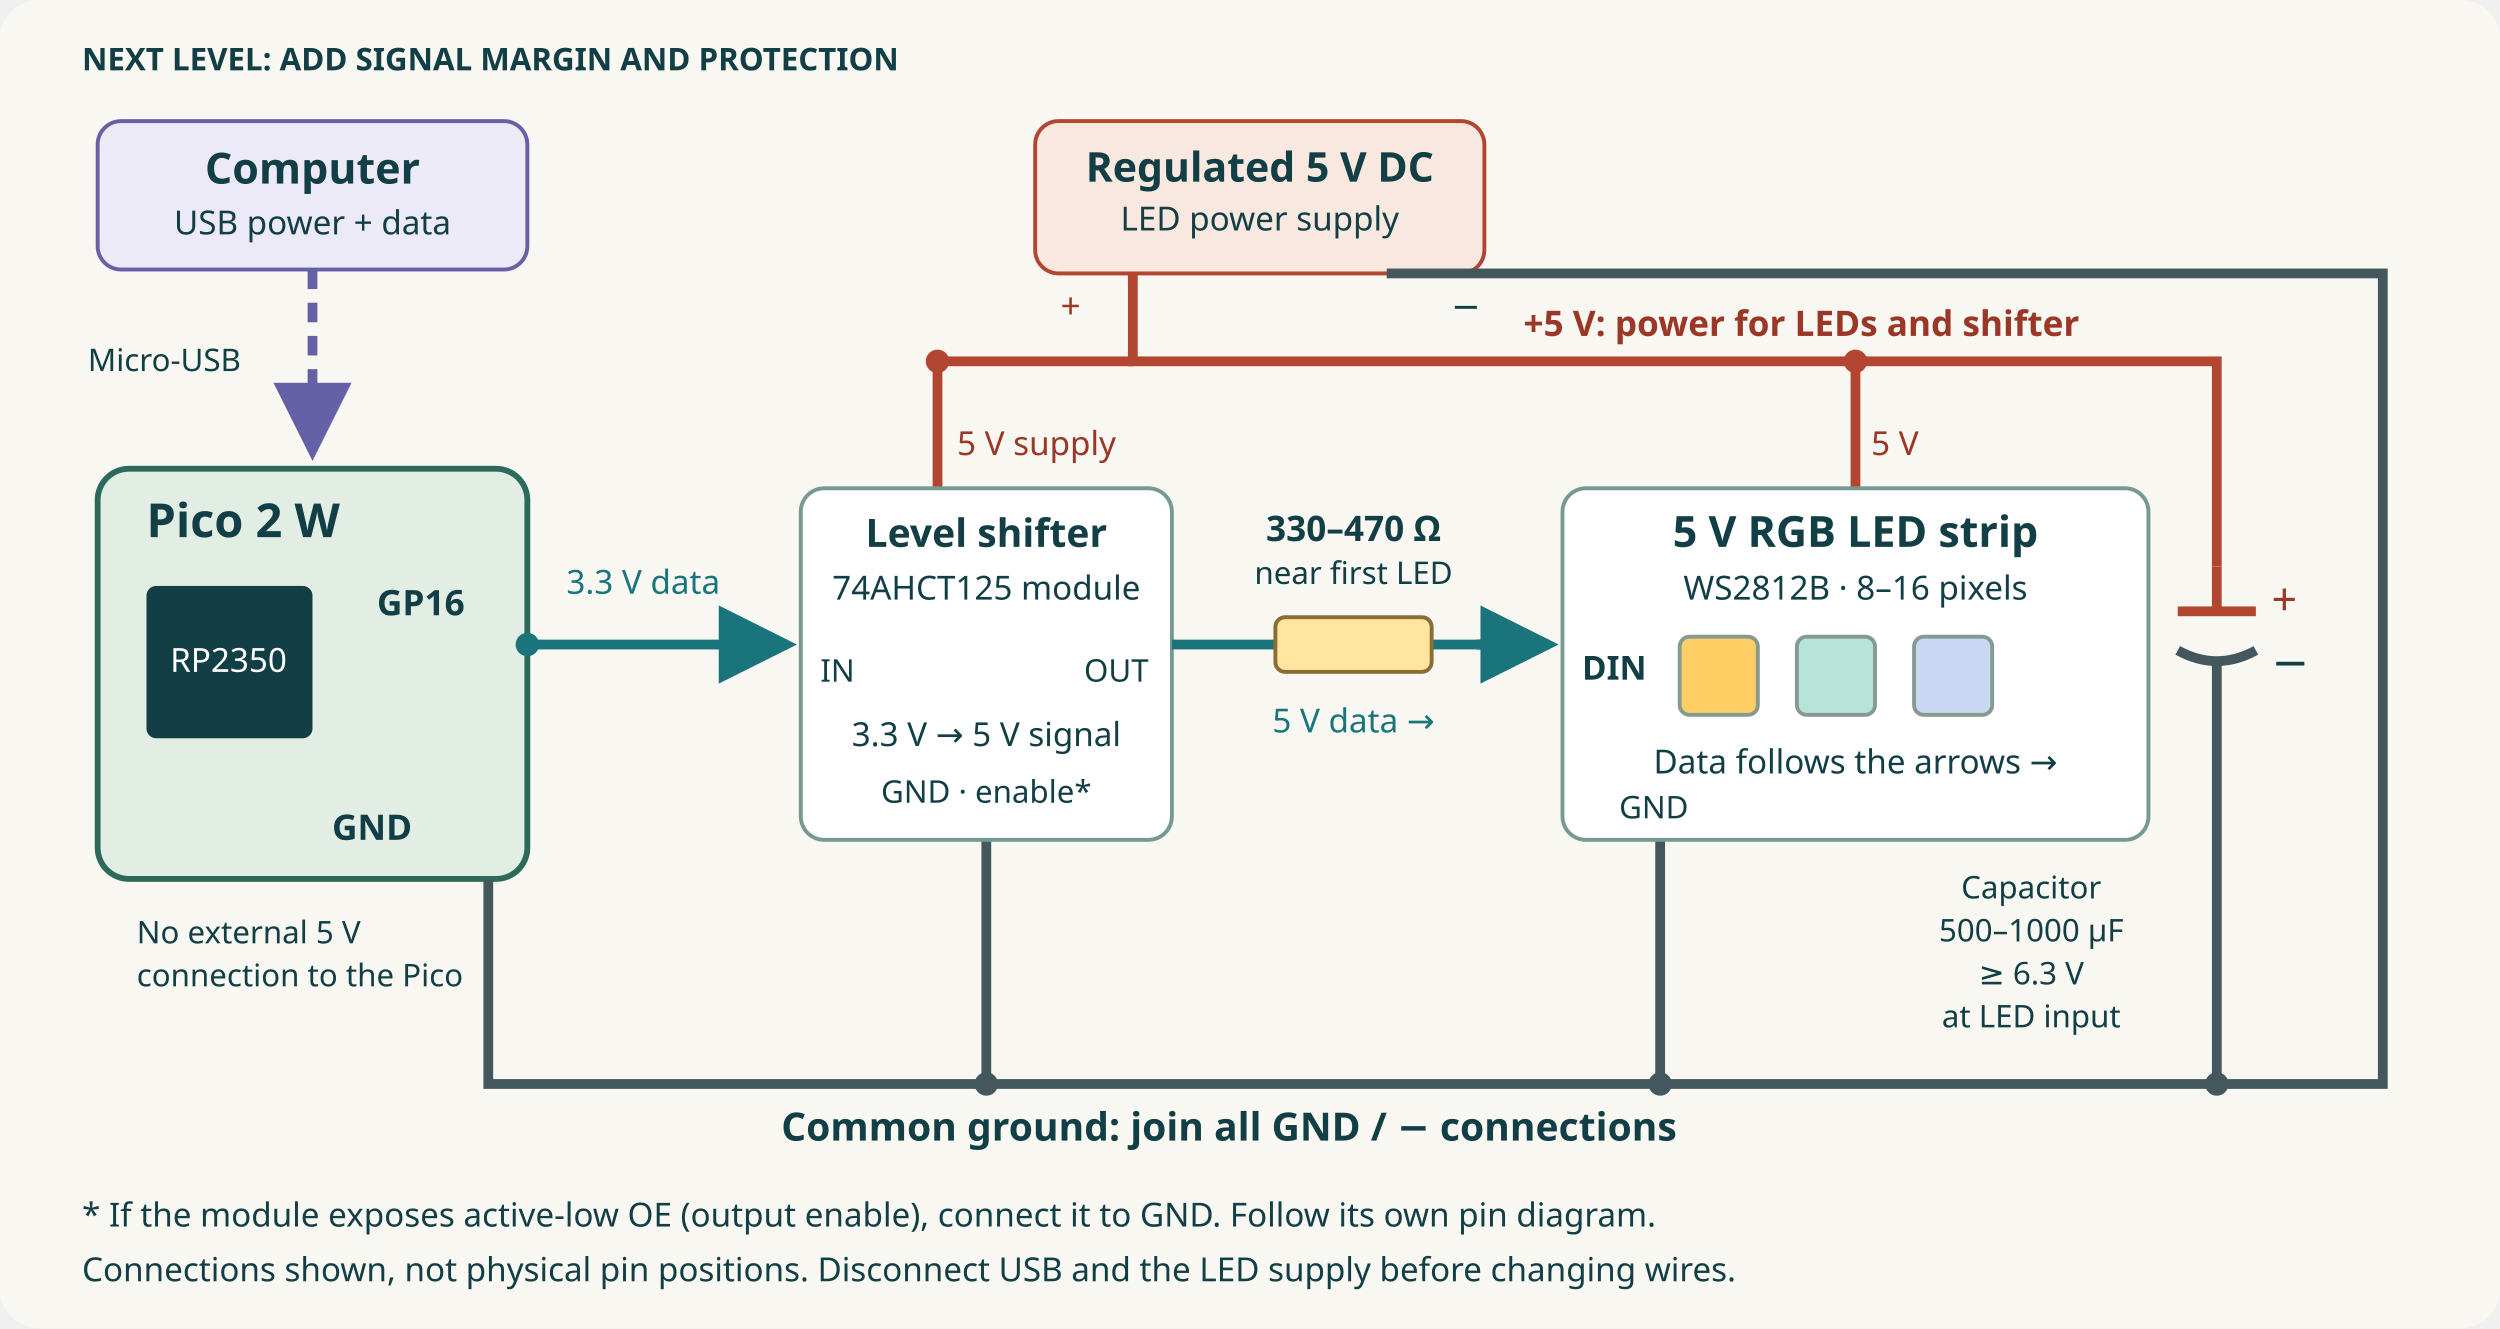
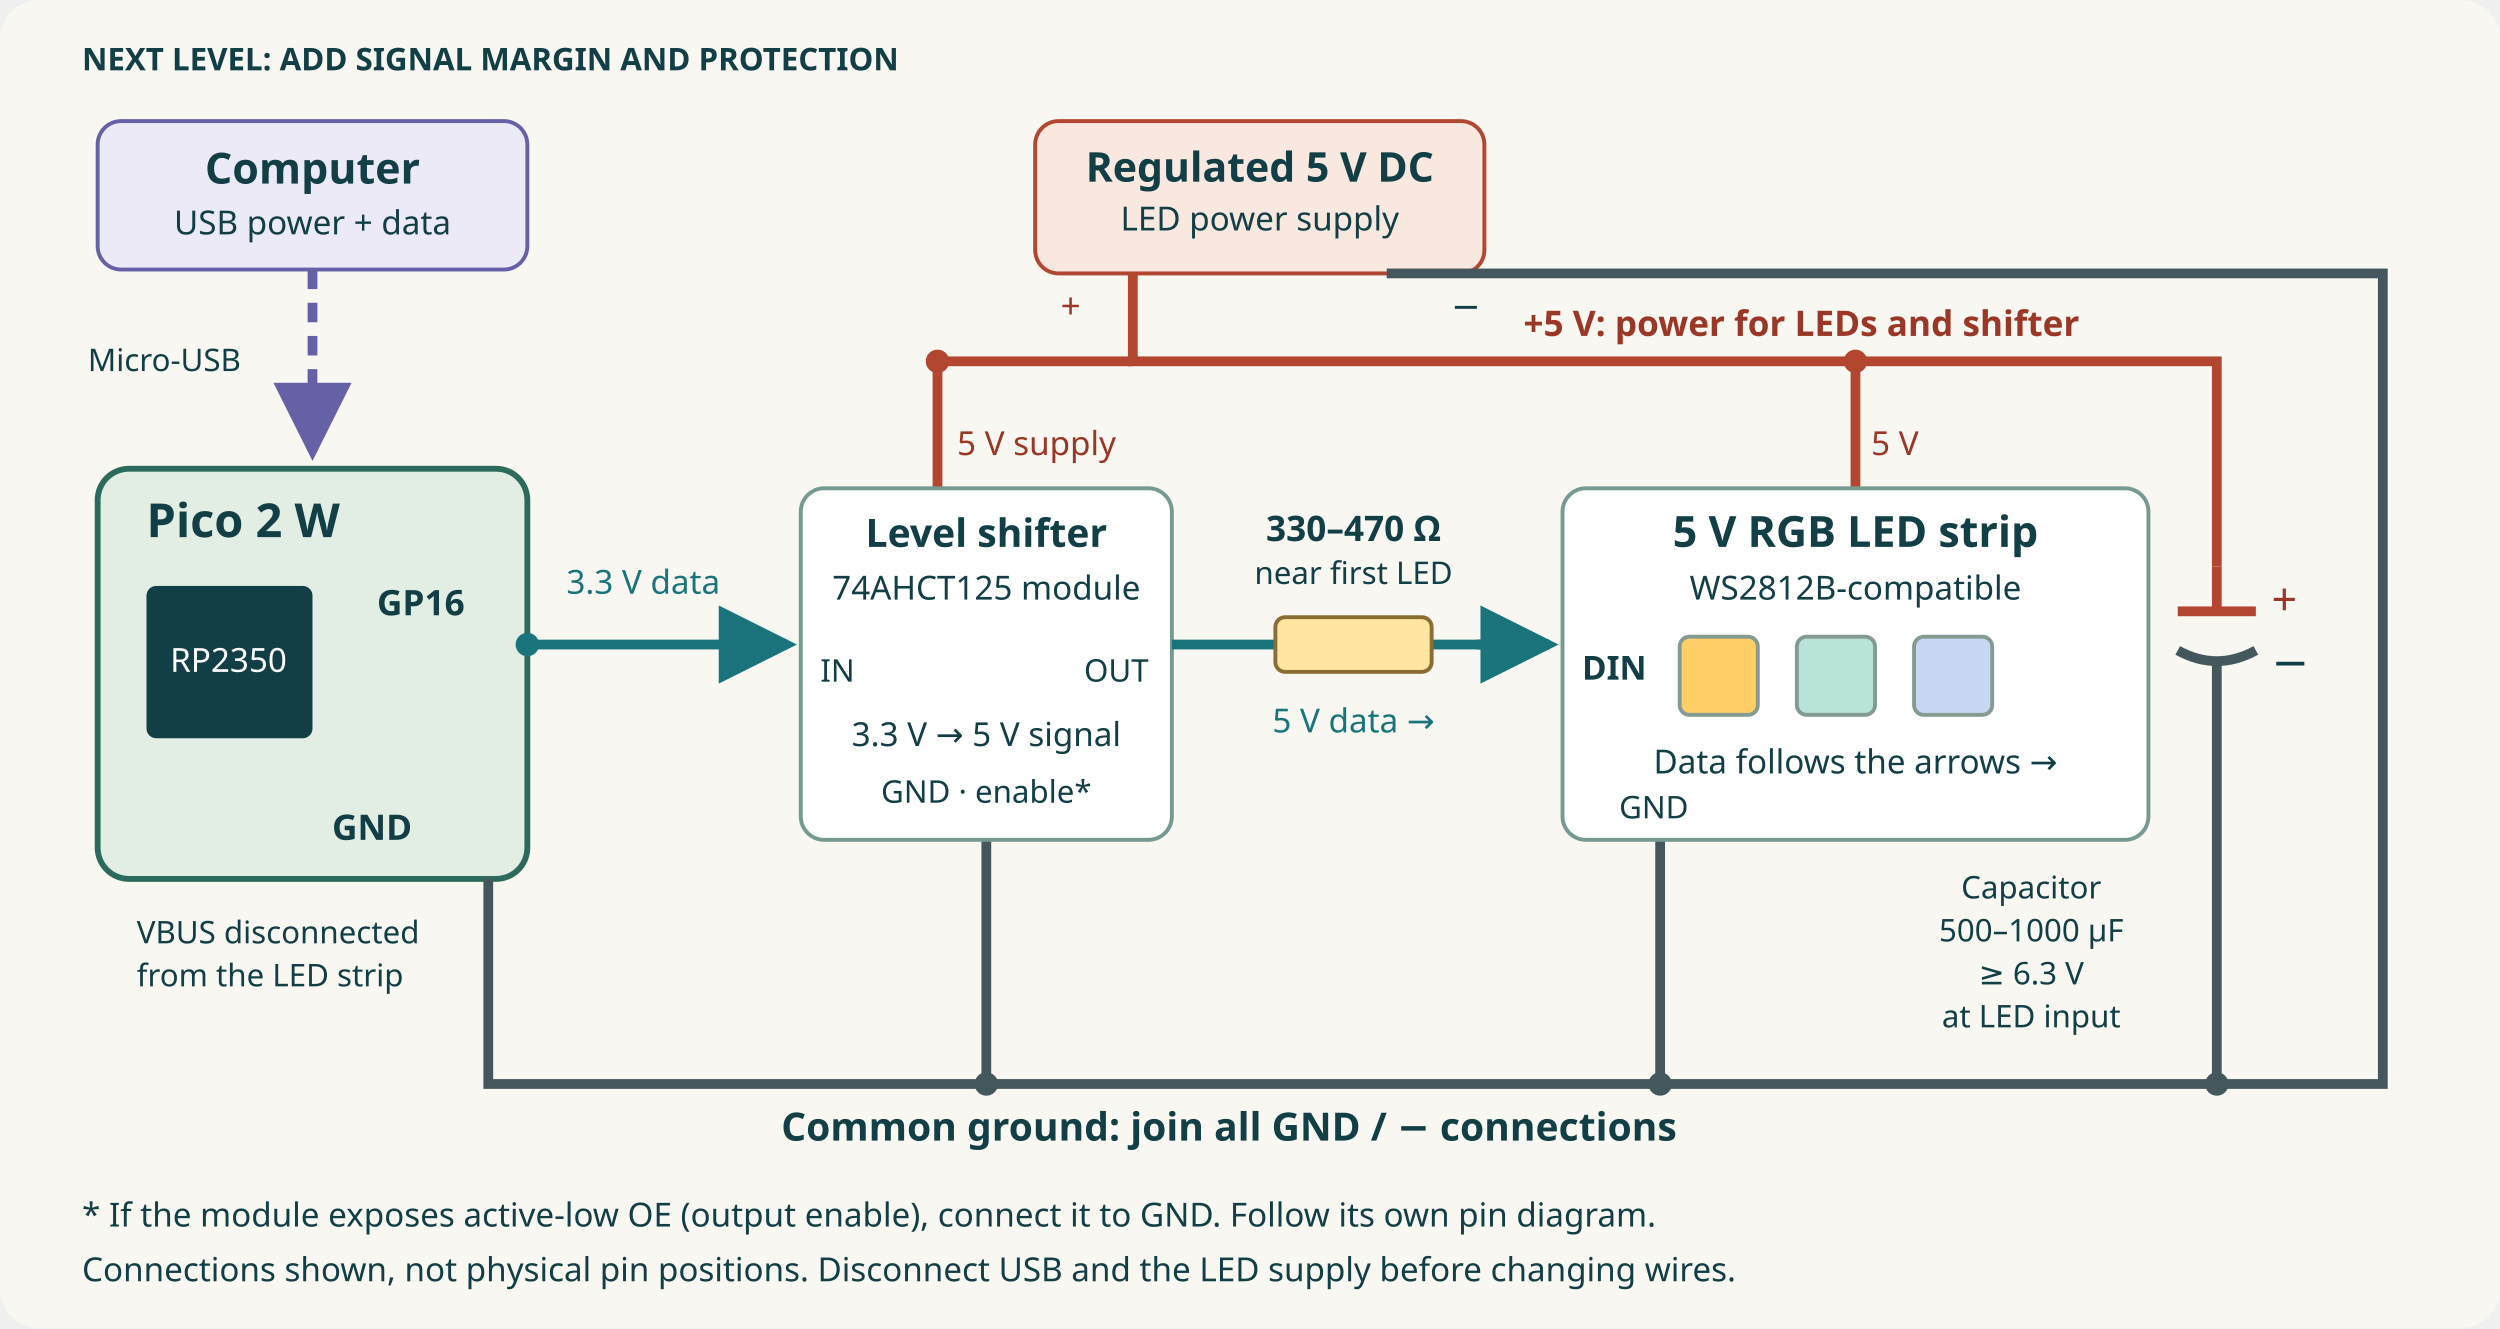
<svg xmlns="http://www.w3.org/2000/svg" width="1280" height="680" viewBox="0 0 1280 680" role="img" aria-labelledby="title desc">
  <defs>
    <marker id="data-arrow" markerWidth="8" markerHeight="8" refX="7" refY="4" orient="auto">
      <path d="M0 0 L8 4 L0 8 Z" fill="#19747b" />
    </marker>
    <marker id="usb-arrow" markerWidth="8" markerHeight="8" refX="7" refY="4" orient="auto">
      <path d="M0 0 L8 4 L0 8 Z" fill="#6661a6" />
    </marker>
  </defs>
  <rect width="1280" height="680" rx="20" fill="#f8f7f1" />
  <g font-family="system-ui, sans-serif" fill="#123e46">
    <text x="42" y="36" font-size="16" font-weight="700">NEXT LEVEL: ADD SIGNAL MARGIN AND PROTECTION</text>
    <rect x="50" y="62" width="220" height="76" rx="12" fill="#edeaf7" stroke="#6661a6" stroke-width="2" />
    <text x="160" y="94" font-size="22" text-anchor="middle" font-weight="700">Computer</text>
    <text x="160" y="120" font-size="17" text-anchor="middle">USB power + data</text>
    <path d="M160 138 V231" fill="none" stroke="#6661a6" stroke-width="5" stroke-dasharray="10 7" marker-end="url(#usb-arrow)" />
    <text x="45" y="190" font-size="16">Micro-USB</text>
    <rect x="50" y="240" width="220" height="210" rx="16" fill="#e2eee4" stroke="#2c6b5b" stroke-width="3" />
    <text x="75" y="275" font-size="24" font-weight="700">Pico 2 W</text>
    <rect x="75" y="300" width="85" height="78" rx="5" fill="#123e46" />
    <text x="117" y="344" font-size="17" fill="white" text-anchor="middle">RP2350</text>
    <text x="193" y="315" font-size="18" font-weight="700">GP16</text>
    <circle cx="270" cy="330" r="6" fill="#19747b" />
    <text x="170" y="430" font-size="18" font-weight="700">GND</text>
-     <text x="70" y="483" font-size="16">No external 5 V</text>
-     <text x="70" y="505" font-size="16">connection to the Pico</text>
+     <text x="70" y="483" font-size="16">VBUS disconnected</text>
+     <text x="70" y="505" font-size="16">from the LED strip</text>
    <rect x="530" y="62" width="230" height="78" rx="12" fill="#f9e8df" stroke="#b24630" stroke-width="2" />
    <text x="645" y="93" font-size="21" text-anchor="middle" font-weight="700">Regulated 5 V DC</text>
    <text x="645" y="118" font-size="17" text-anchor="middle">LED power supply</text>
    <path d="M580 140 V185 H1135 V290 M480 185 V250 M950 185 V250" stroke="#b24630" stroke-width="5" fill="none" />
    <circle cx="480" cy="185" r="6" fill="#b24630" />
    <circle cx="950" cy="185" r="6" fill="#b24630" />
    <path d="M480 185 H580" stroke="#b24630" stroke-width="5" fill="none" />
    <text x="780" y="172" font-size="18" fill="#9a3726" font-weight="700">+5 V: power for LEDs and shifter</text>
    <text x="543" y="163" font-size="18" fill="#9a3726">+</text>
    <path d="M710 140 H1220 V555 H250 V450 M505 430 V555 M850 430 V555 M1135 363 V555" stroke="#43575d" stroke-width="5" fill="none" />
    <text x="743" y="163" font-size="18">−</text>
    <rect x="410" y="250" width="190" height="180" rx="12" fill="white" stroke="#769a91" stroke-width="2" />
    <text x="505" y="280" font-size="20" text-anchor="middle" font-weight="700">Level shifter</text>
    <text x="505" y="307" font-size="17" text-anchor="middle">74AHCT125 module</text>
    <text x="420" y="349" font-size="16">IN</text>
    <text x="555" y="349" font-size="16">OUT</text>
    <text x="505" y="382" font-size="17" text-anchor="middle">3.3 V → 5 V signal</text>
    <text x="505" y="411" font-size="16" text-anchor="middle">GND · enable*</text>
    <text x="490" y="233" font-size="17" fill="#9a3726">5 V supply</text>
    <path d="M270 330 H403" stroke="#19747b" stroke-width="5" fill="none" marker-end="url(#data-arrow)" />
    <text x="290" y="304" font-size="17" fill="#19747b">3.3 V data</text>
    <path d="M600 330 H653 M733 330 H793" stroke="#19747b" stroke-width="5" fill="none" />
    <rect x="653" y="316" width="80" height="28" rx="5" fill="#ffe5a0" stroke="#8b6c32" stroke-width="2" />
    <text x="693" y="277" font-size="18" text-anchor="middle" font-weight="700">330–470 Ω</text>
    <text x="693" y="299" font-size="16" text-anchor="middle">near first LED</text>
    <path d="M756 330 H793" stroke="#19747b" stroke-width="5" fill="none" marker-end="url(#data-arrow)" />
    <text x="693" y="375" font-size="17" text-anchor="middle" fill="#19747b">5 V data →</text>
    <rect x="800" y="250" width="300" height="180" rx="12" fill="white" stroke="#769a91" stroke-width="2" />
    <text x="950" y="280" font-size="22" text-anchor="middle" font-weight="700">5 V RGB LED strip</text>
-     <text x="950" y="307" font-size="17" text-anchor="middle">WS2812B · 8–16 pixels</text>
+     <text x="950" y="307" font-size="17" text-anchor="middle">WS2812B-compatible</text>
    <text x="810" y="348" font-size="17" font-weight="700">DIN</text>
    <g stroke="#859b92" stroke-width="2">
      <rect x="860" y="326" width="40" height="40" rx="5" fill="#ffcf66" />
      <rect x="920" y="326" width="40" height="40" rx="5" fill="#b7e3d9" />
      <rect x="980" y="326" width="40" height="40" rx="5" fill="#c9d8f2" />
    </g>
    <text x="950" y="396" font-size="17" text-anchor="middle">Data follows the arrows →</text>
    <text x="829" y="419" font-size="16">GND</text>
    <text x="958" y="233" font-size="17" fill="#9a3726">5 V</text>
    <path d="M1135 290 V313 M1115 313 H1155" stroke="#b24630" stroke-width="5" fill="none" />
    <path d="M1115 333 Q1135 344 1155 333 M1135 340 V363" stroke="#43575d" stroke-width="5" fill="none" />
    <text x="1163" y="315" font-size="23" fill="#9a3726">+</text>
    <text x="1163" y="347" font-size="23">−</text>
    <text x="1040" y="460" font-size="16" text-anchor="middle">Capacitor</text>
    <text x="1040" y="482" font-size="16" text-anchor="middle">500–1000 µF</text>
    <text x="1040" y="504" font-size="16" text-anchor="middle">≥ 6.3 V</text>
    <text x="1040" y="526" font-size="16" text-anchor="middle">at LED input</text>
    <g fill="#43575d">
      <circle cx="505" cy="555" r="6" />
      <circle cx="850" cy="555" r="6" />
      <circle cx="1135" cy="555" r="6" />
    </g>
    <text x="400" y="584" font-size="20" font-weight="700">Common ground: join all GND / − connections</text>
    <text x="42" y="628" font-size="17">* If the module exposes active-low OE (output enable), connect it to GND. Follow its own pin diagram.</text>
    <text x="42" y="656" font-size="17">Connections shown, not physical pin positions. Disconnect USB and the LED supply before changing wires.</text>
  </g>
</svg>
